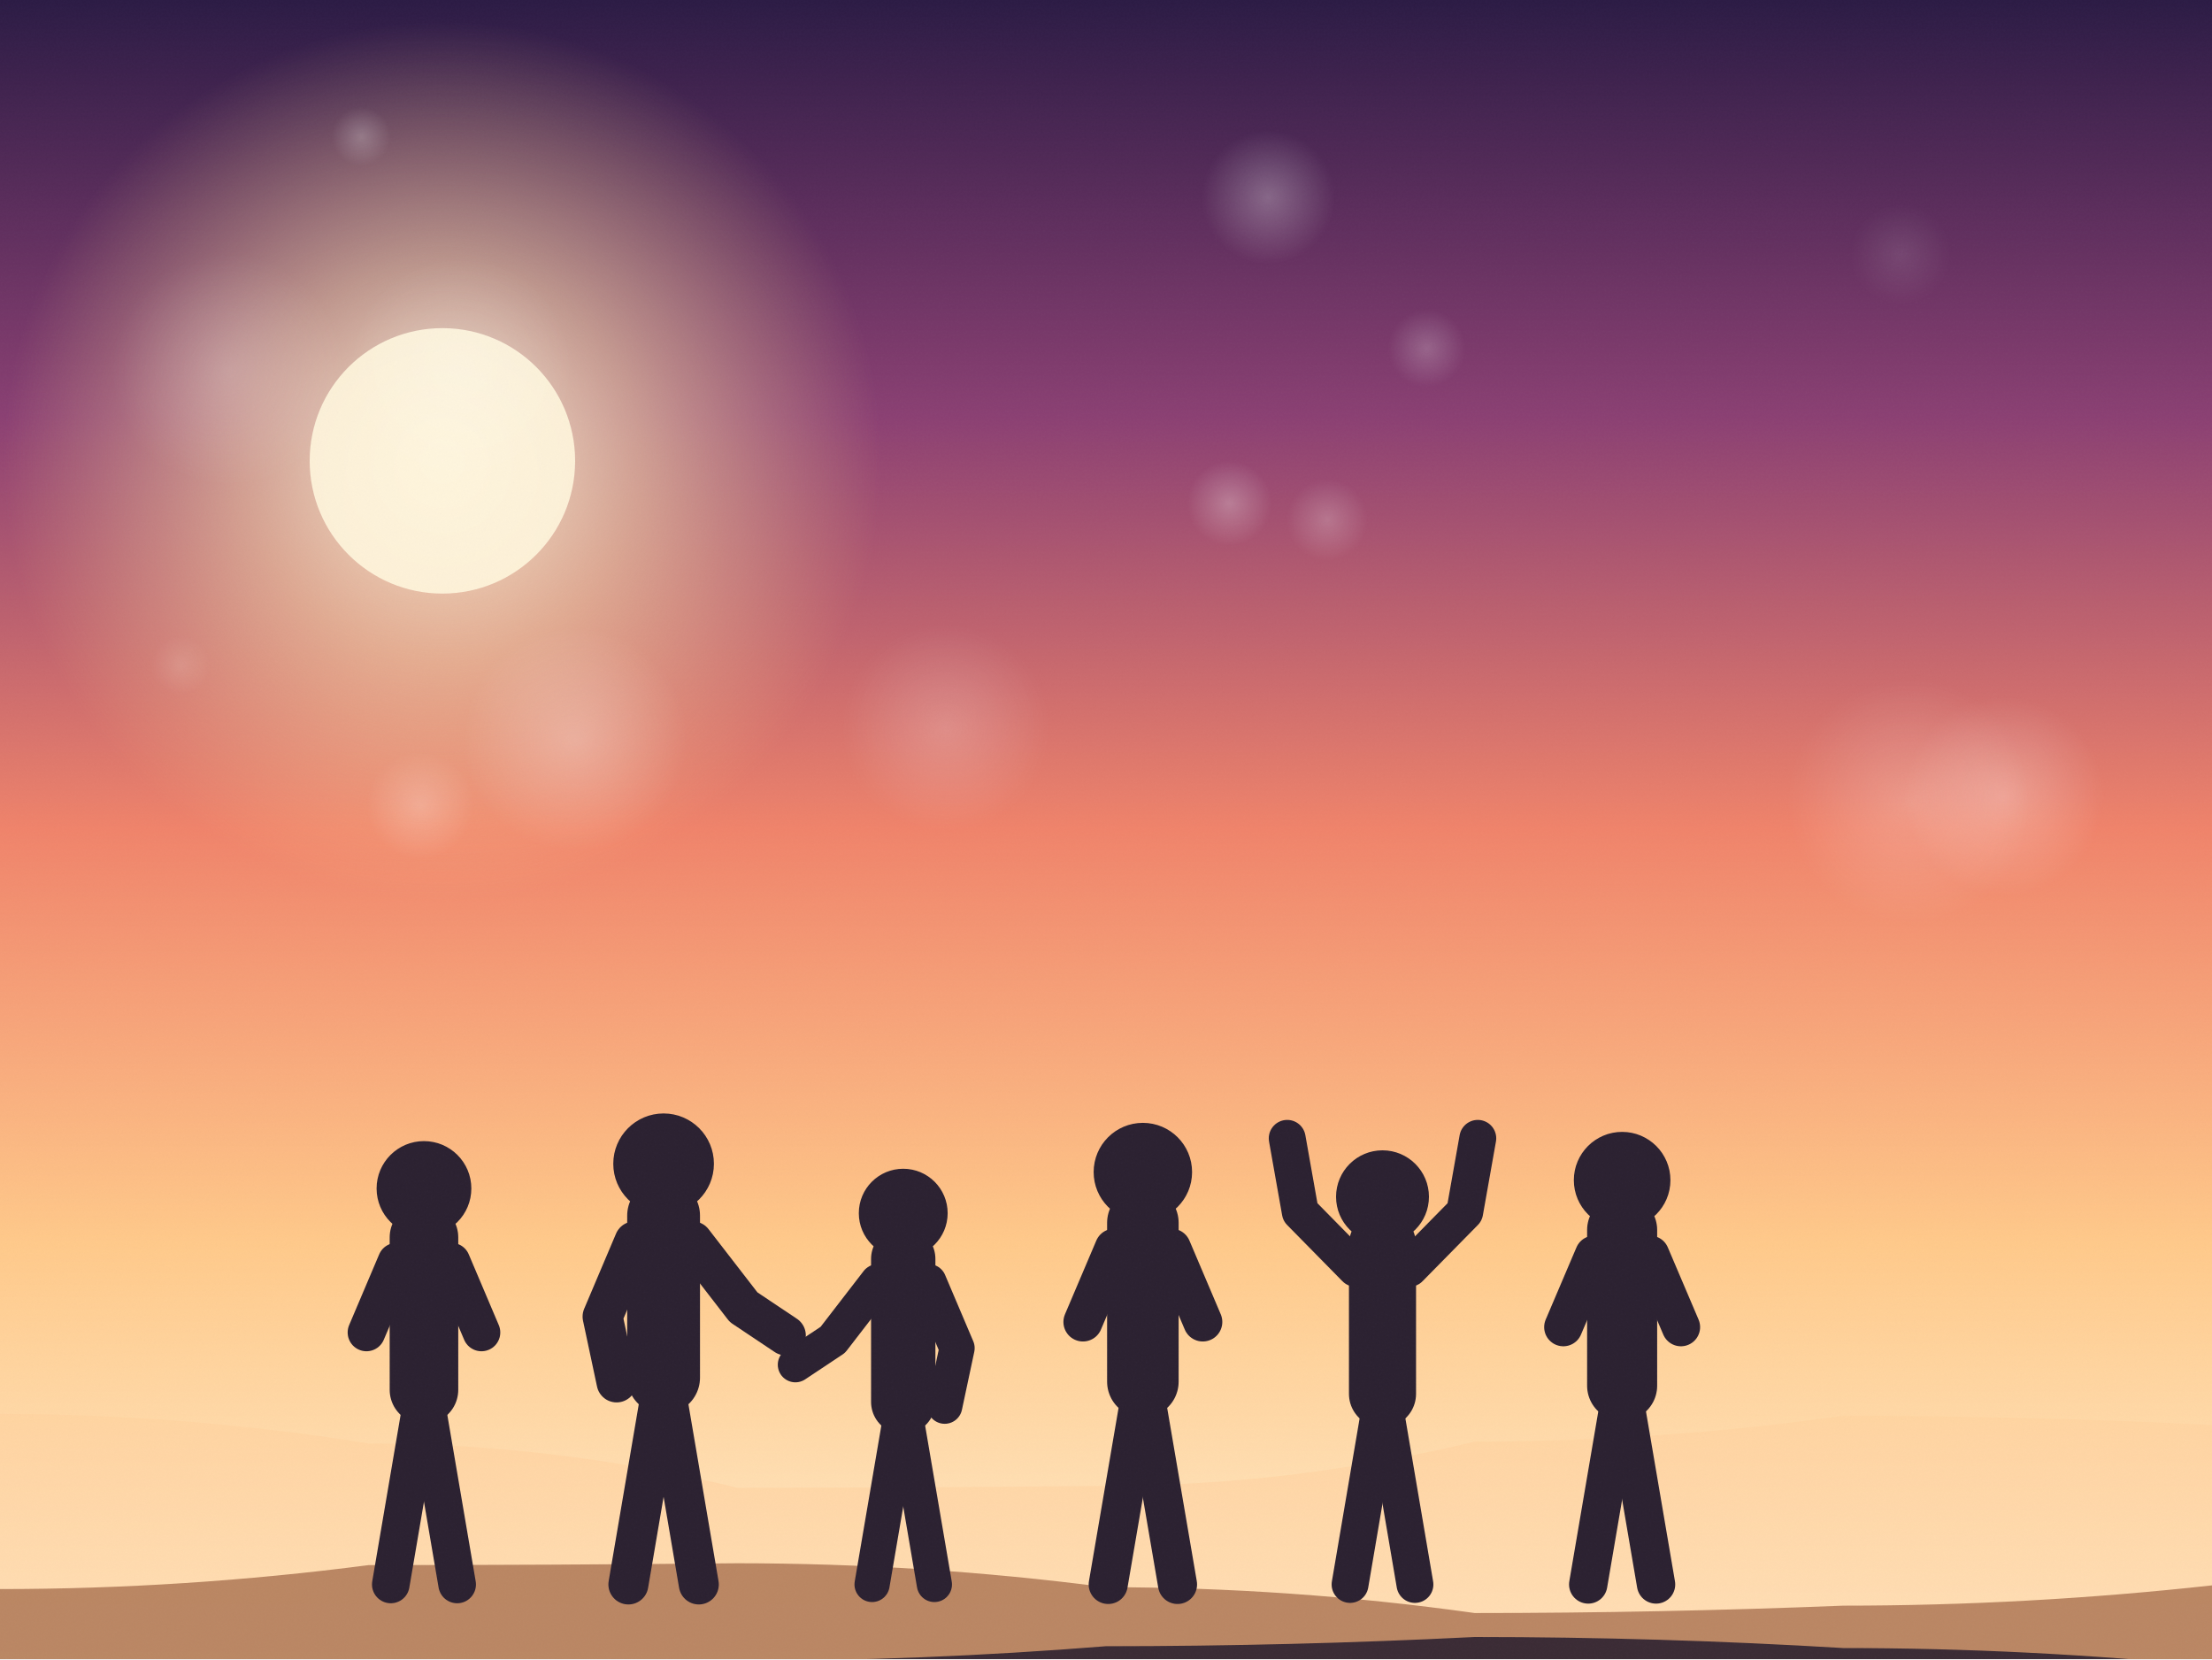
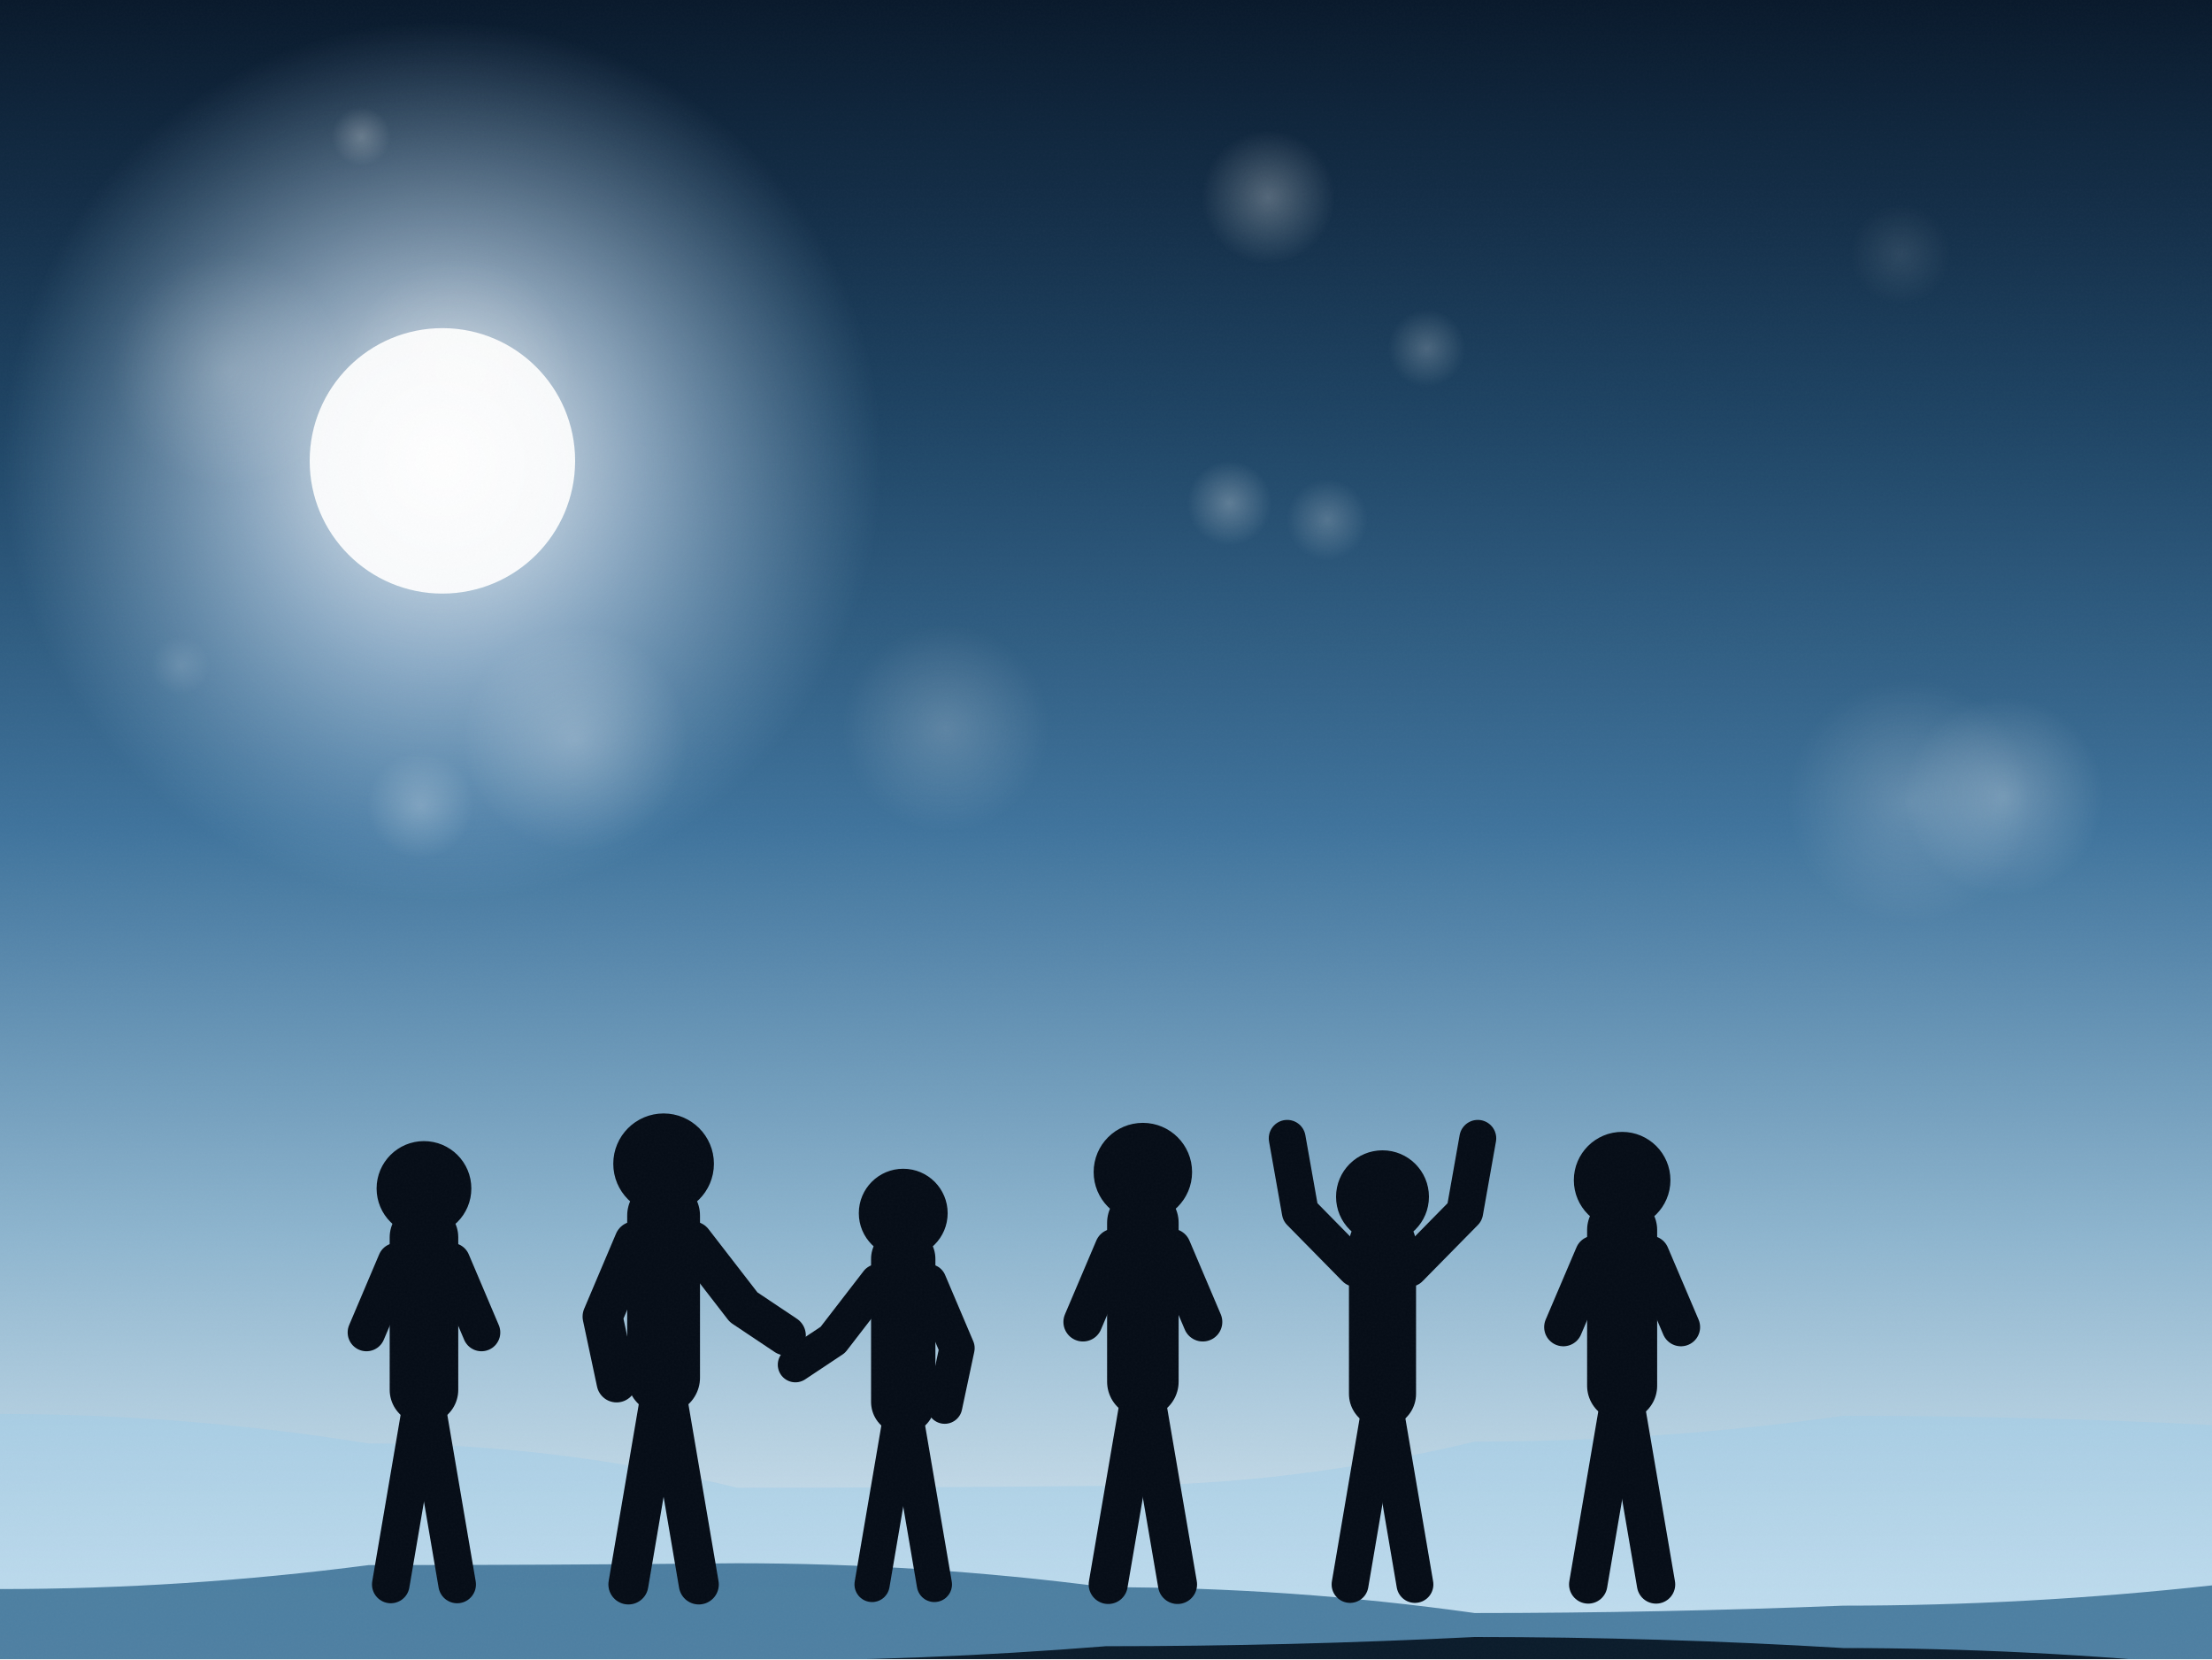
<svg xmlns="http://www.w3.org/2000/svg" viewBox="0 0 1200 900" width="1200" height="900" role="img" preserveAspectRatio="xMidYMid slice">
  <defs>
    <linearGradient id="gal10_sky" x1="0" y1="0" x2="0" y2="1">
-       <stop offset="0.00" stop-color="#2b1a44" />
-       <stop offset="0.25" stop-color="#8a3f72" />
-       <stop offset="0.50" stop-color="#f0836a" />
-       <stop offset="0.75" stop-color="#ffc98a" />
-       <stop offset="1.00" stop-color="#ffeccc" />
+       <stop offset="0.00" stop-color="#08182b" />
+       <stop offset="0.25" stop-color="#1d4363" />
+       <stop offset="0.50" stop-color="#3f739c" />
+       <stop offset="0.75" stop-color="#8fb6cf" />
+       <stop offset="1.00" stop-color="#e2eef6" />
    </linearGradient>
    <radialGradient id="gal10_sun">
-       <stop offset="0" stop-color="#fff8e2" stop-opacity=".95" />
-       <stop offset=".45" stop-color="#ffe6ae" stop-opacity=".55" />
-       <stop offset="1" stop-color="#ffd591" stop-opacity="0" />
+       <stop offset="0" stop-color="#ffffff" stop-opacity=".96" />
+       <stop offset=".45" stop-color="#dceeff" stop-opacity=".55" />
+       <stop offset="1" stop-color="#b9dcf7" stop-opacity="0" />
    </radialGradient>
    <radialGradient id="gal10_bok">
      <stop offset="0" stop-color="#ffffff" stop-opacity=".55" />
      <stop offset="1" stop-color="#ffffff" stop-opacity="0" />
    </radialGradient>
    <filter id="gal10_gr" x="0" y="0" width="100%" height="100%">
      <feTurbulence type="fractalNoise" baseFrequency="0.9" numOctaves="3" stitchTiles="stitch" />
      <feColorMatrix type="saturate" values="0" />
      <feComponentTransfer>
        <feFuncA type="linear" slope="0.5" />
      </feComponentTransfer>
    </filter>
    <filter id="gal10_soft" x="-20%" y="-20%" width="140%" height="140%">
      <feGaussianBlur stdDeviation="14" />
    </filter>
  </defs>
  <rect width="1200" height="900" fill="url(#gal10_sky)" />
  <circle cx="240" cy="250" r="240" fill="url(#gal10_sun)" />
-   <circle cx="240" cy="250" r="72" fill="#fff6dd" opacity=".9" />
+   <circle cx="240" cy="250" r="72" fill="#ffffff" opacity=".92" />
  <circle cx="1087" cy="432" r="54" fill="url(#gal10_bok)" opacity="0.47" />
  <circle cx="312" cy="401" r="61" fill="url(#gal10_bok)" opacity="0.46" />
  <circle cx="688" cy="107" r="36" fill="url(#gal10_bok)" opacity="0.50" />
  <circle cx="124" cy="201" r="63" fill="url(#gal10_bok)" opacity="0.32" />
  <circle cx="250" cy="200" r="61" fill="url(#gal10_bok)" opacity="0.29" />
  <circle cx="513" cy="395" r="56" fill="url(#gal10_bok)" opacity="0.34" />
  <circle cx="98" cy="361" r="16" fill="url(#gal10_bok)" opacity="0.21" />
  <circle cx="228" cy="437" r="29" fill="url(#gal10_bok)" opacity="0.40" />
  <circle cx="196" cy="74" r="16" fill="url(#gal10_bok)" opacity="0.41" />
  <circle cx="1031" cy="138" r="27" fill="url(#gal10_bok)" opacity="0.18" />
  <circle cx="774" cy="189" r="21" fill="url(#gal10_bok)" opacity="0.39" />
  <circle cx="720" cy="282" r="22" fill="url(#gal10_bok)" opacity="0.38" />
  <circle cx="667" cy="273" r="23" fill="url(#gal10_bok)" opacity="0.48" />
  <circle cx="1036" cy="435" r="66" fill="url(#gal10_bok)" opacity="0.37" />
-   <path d="M0,900 L0,767 Q100,767 200,783 Q300,783 400,807 Q500,807 600,806 Q700,806 800,782 Q900,782 1000,768 Q1100,768 1200,773 L1200,900 Z" fill="#ffcf9b" opacity="0.45" />
-   <path d="M0,900 L0,862 Q100,862 200,849 Q300,849 400,848 Q500,848 600,861 Q700,861 800,875 Q900,875 1000,871 Q1100,871 1200,860 L1200,900 Z" fill="#a9714f" opacity="0.8" />
-   <path d="M0,900 L0,902 Q100,902 200,907 Q300,907 400,901 Q500,901 600,893 Q700,893 800,888 Q900,888 1000,894 Q1100,894 1200,904 L1200,900 Z" fill="#3a2a34" opacity="1" />
-   <g fill="#2a2030" stroke="#2a2030" opacity="1.0" stroke-linecap="round" stroke-linejoin="round">
+   <path d="M0,900 L0,767 Q100,767 200,783 Q300,783 400,807 Q500,807 600,806 Q700,806 800,782 Q900,782 1000,768 Q1100,768 1200,773 L1200,900 Z" fill="#9ecbe8" opacity="0.45" />
+   <path d="M0,900 L0,862 Q100,862 200,849 Q300,849 400,848 Q500,848 600,861 Q700,861 800,875 Q900,875 1000,871 Q1100,871 1200,860 L1200,900 Z" fill="#31688f" opacity="0.8" />
+   <path d="M0,900 L0,902 Q100,902 200,907 Q300,907 400,901 Q500,901 600,893 Q700,893 800,888 Q900,888 1000,894 Q1100,894 1200,904 L1200,900 Z" fill="#0a1b2b" opacity="1" />
+   <g fill="#050c16" stroke="#050c16" opacity="1.0" stroke-linecap="round" stroke-linejoin="round">
    <circle cx="230.0" cy="644.7" r="25.2" />
    <line x1="230.0" y1="671.2" x2="230.0" y2="753.9" stroke-width="37.2" />
    <path d="M215.1,684.4 L198.8,722.8" fill="none" stroke-width="20.4" />
    <path d="M244.9,684.4 L261.2,722.8" fill="none" stroke-width="20.4" />
    <line x1="230.0" y1="753.9" x2="212.0" y2="859.5" stroke-width="20.4" />
    <line x1="230.0" y1="753.9" x2="248.0" y2="859.5" stroke-width="20.4" />
  </g>
-   <g fill="#2a2030" stroke="#2a2030" opacity="1.0" stroke-linecap="round" stroke-linejoin="round">
+   <g fill="#050c16" stroke="#050c16" opacity="1.0" stroke-linecap="round" stroke-linejoin="round">
    <circle cx="360.0" cy="631.3" r="26.8" />
    <line x1="360.0" y1="659.4" x2="360.0" y2="747.3" stroke-width="39.5" />
    <path d="M375.8,673.4 L403.4,709.1 L426.3,724.4" fill="none" stroke-width="21.7" />
    <path d="M344.2,673.4 L326.9,714.2 L334.5,749.9" fill="none" stroke-width="21.7" />
    <line x1="360.0" y1="747.3" x2="340.9" y2="859.5" stroke-width="21.7" />
    <line x1="360.0" y1="747.3" x2="379.1" y2="859.5" stroke-width="21.7" />
  </g>
-   <g fill="#2a2030" stroke="#2a2030" opacity="1.0" stroke-linecap="round" stroke-linejoin="round">
+   <g fill="#050c16" stroke="#050c16" opacity="1.0" stroke-linecap="round" stroke-linejoin="round">
    <circle cx="490.0" cy="658.1" r="23.6" />
    <line x1="490.0" y1="682.9" x2="490.0" y2="760.5" stroke-width="34.9" />
    <path d="M476.1,695.3 L451.8,726.8 L431.5,740.3" fill="none" stroke-width="19.1" />
    <path d="M503.9,695.3 L519.2,731.3 L512.5,762.8" fill="none" stroke-width="19.1" />
    <line x1="490.0" y1="760.5" x2="473.1" y2="859.5" stroke-width="19.1" />
    <line x1="490.0" y1="760.5" x2="506.9" y2="859.5" stroke-width="19.1" />
  </g>
-   <g fill="#2a2030" stroke="#2a2030" opacity="1.0" stroke-linecap="round" stroke-linejoin="round">
+   <g fill="#050c16" stroke="#050c16" opacity="1.0" stroke-linecap="round" stroke-linejoin="round">
    <circle cx="620.0" cy="635.8" r="26.2" />
    <line x1="620.0" y1="663.3" x2="620.0" y2="749.5" stroke-width="38.8" />
    <path d="M604.5,677.1 L587.5,717.1" fill="none" stroke-width="21.2" />
    <path d="M635.5,677.1 L652.5,717.1" fill="none" stroke-width="21.2" />
    <line x1="620.0" y1="749.5" x2="601.2" y2="859.5" stroke-width="21.2" />
    <line x1="620.0" y1="749.5" x2="638.8" y2="859.5" stroke-width="21.2" />
  </g>
-   <g fill="#2a2030" stroke="#2a2030" opacity="1.0" stroke-linecap="round" stroke-linejoin="round">
+   <g fill="#050c16" stroke="#050c16" opacity="1.0" stroke-linecap="round" stroke-linejoin="round">
    <circle cx="750.0" cy="649.2" r="24.7" />
    <line x1="750.0" y1="675.1" x2="750.0" y2="756.1" stroke-width="36.4" />
    <path d="M735.4,688.0 L705.4,657.5 L698.3,617.5" fill="none" stroke-width="20.0" />
    <path d="M764.6,688.0 L794.6,657.5 L801.7,617.5" fill="none" stroke-width="20.0" />
    <line x1="750.0" y1="756.1" x2="732.4" y2="859.5" stroke-width="20.0" />
    <line x1="750.0" y1="756.1" x2="767.6" y2="859.5" stroke-width="20.0" />
  </g>
-   <g fill="#2a2030" stroke="#2a2030" opacity="1.0" stroke-linecap="round" stroke-linejoin="round">
+   <g fill="#050c16" stroke="#050c16" opacity="1.0" stroke-linecap="round" stroke-linejoin="round">
    <circle cx="880.0" cy="640.2" r="25.7" />
    <line x1="880.0" y1="667.2" x2="880.0" y2="751.7" stroke-width="38.0" />
    <path d="M864.8,680.7 L848.1,719.9" fill="none" stroke-width="20.8" />
    <path d="M895.2,680.7 L911.9,719.9" fill="none" stroke-width="20.8" />
    <line x1="880.0" y1="751.7" x2="861.6" y2="859.5" stroke-width="20.8" />
    <line x1="880.0" y1="751.7" x2="898.4" y2="859.5" stroke-width="20.8" />
  </g>
  <rect width="1200" height="900" filter="url(#gal10_gr)" opacity="0.055" />
</svg>
